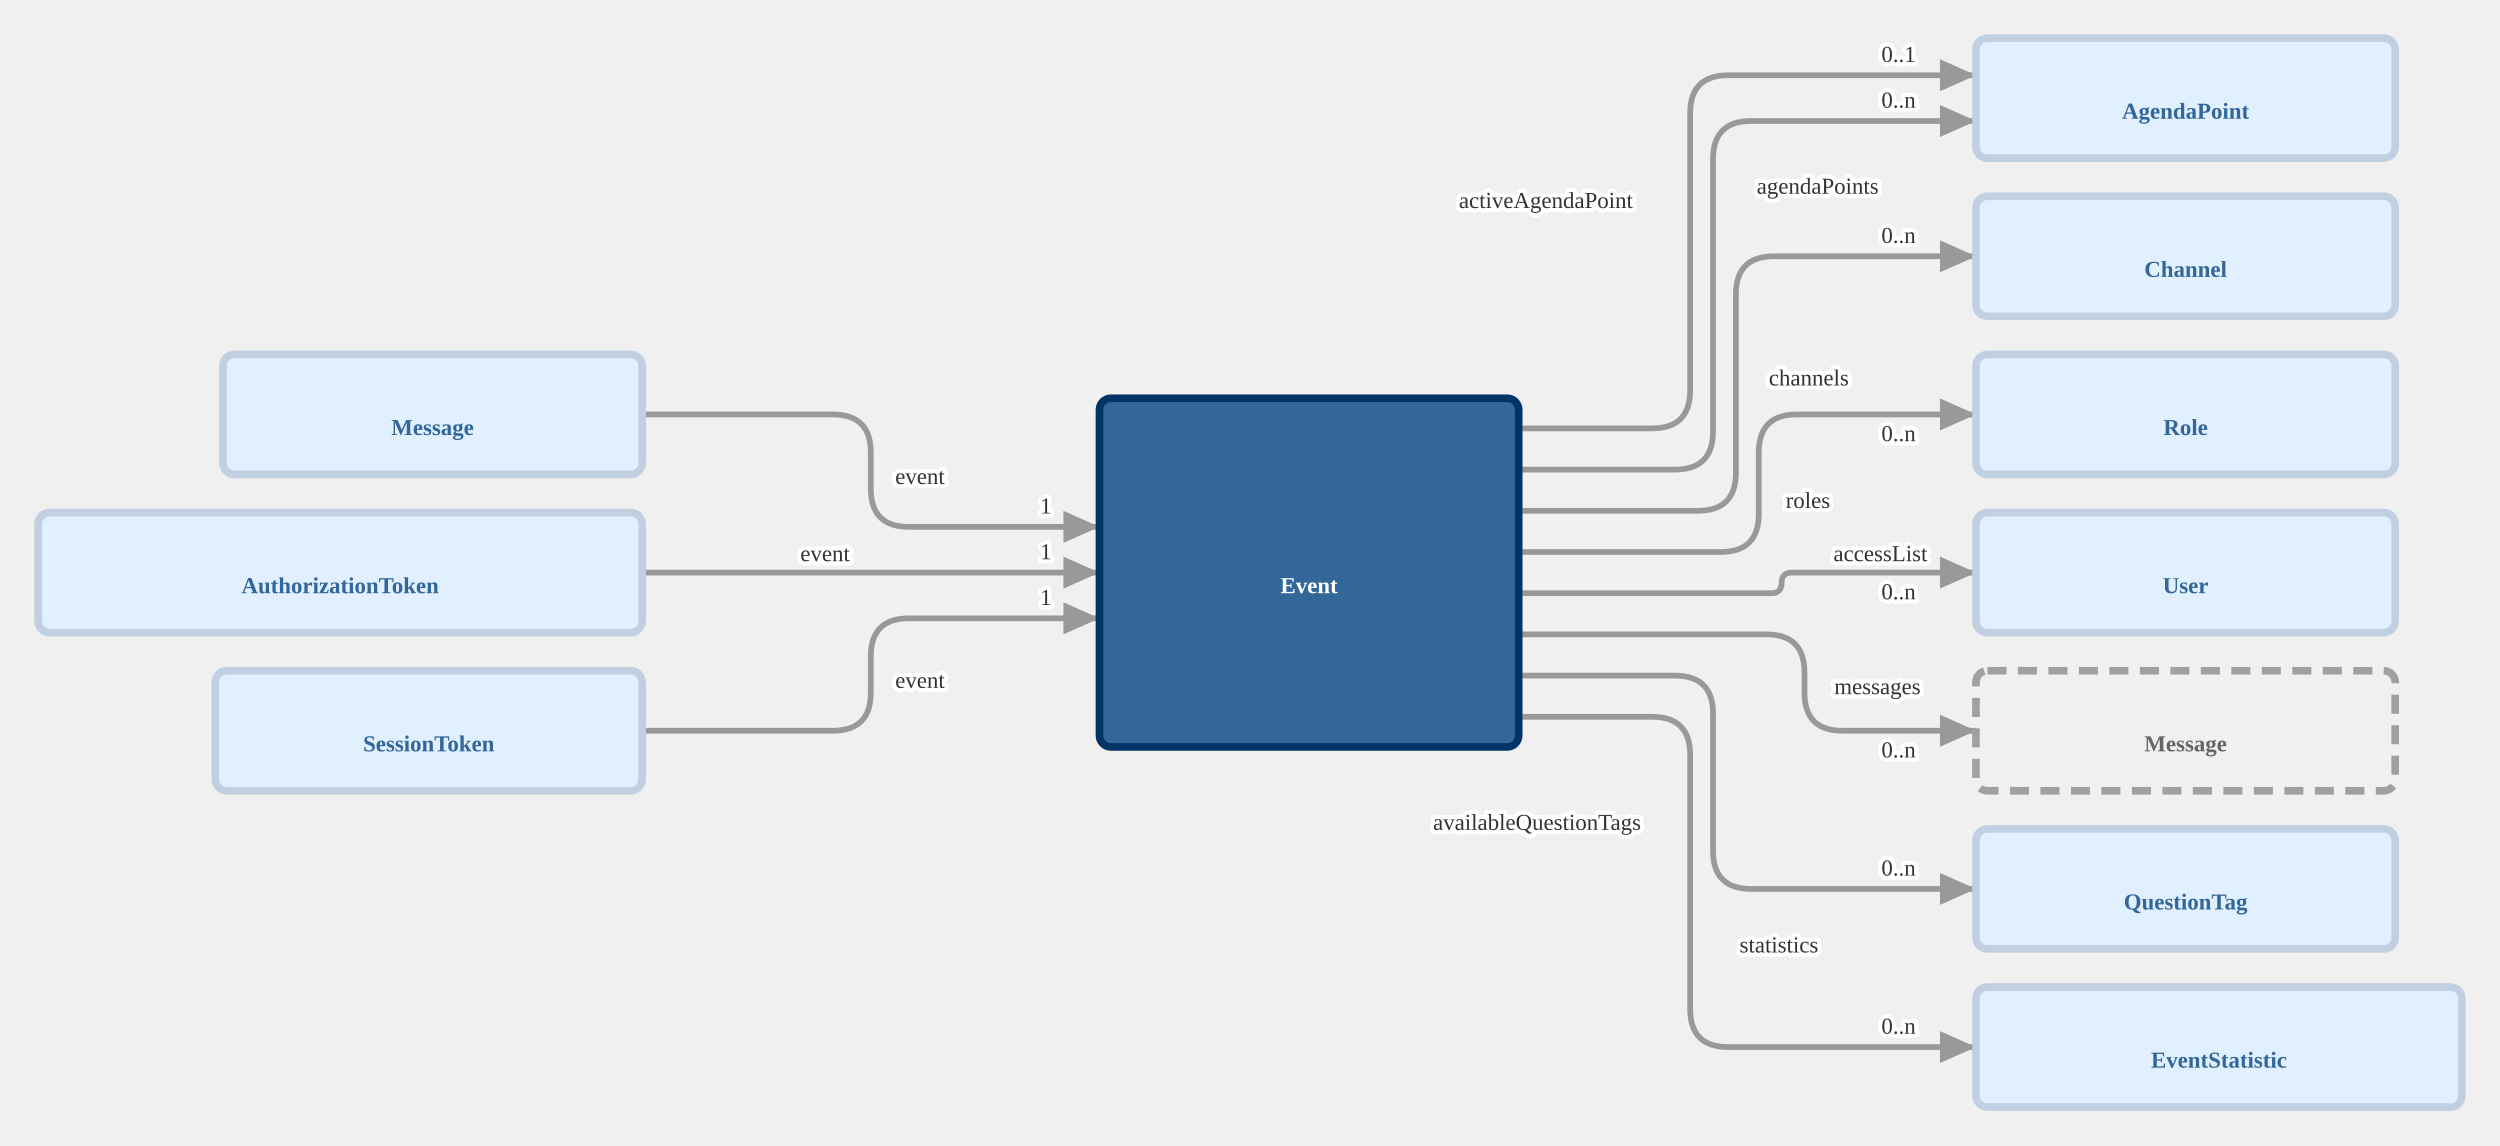
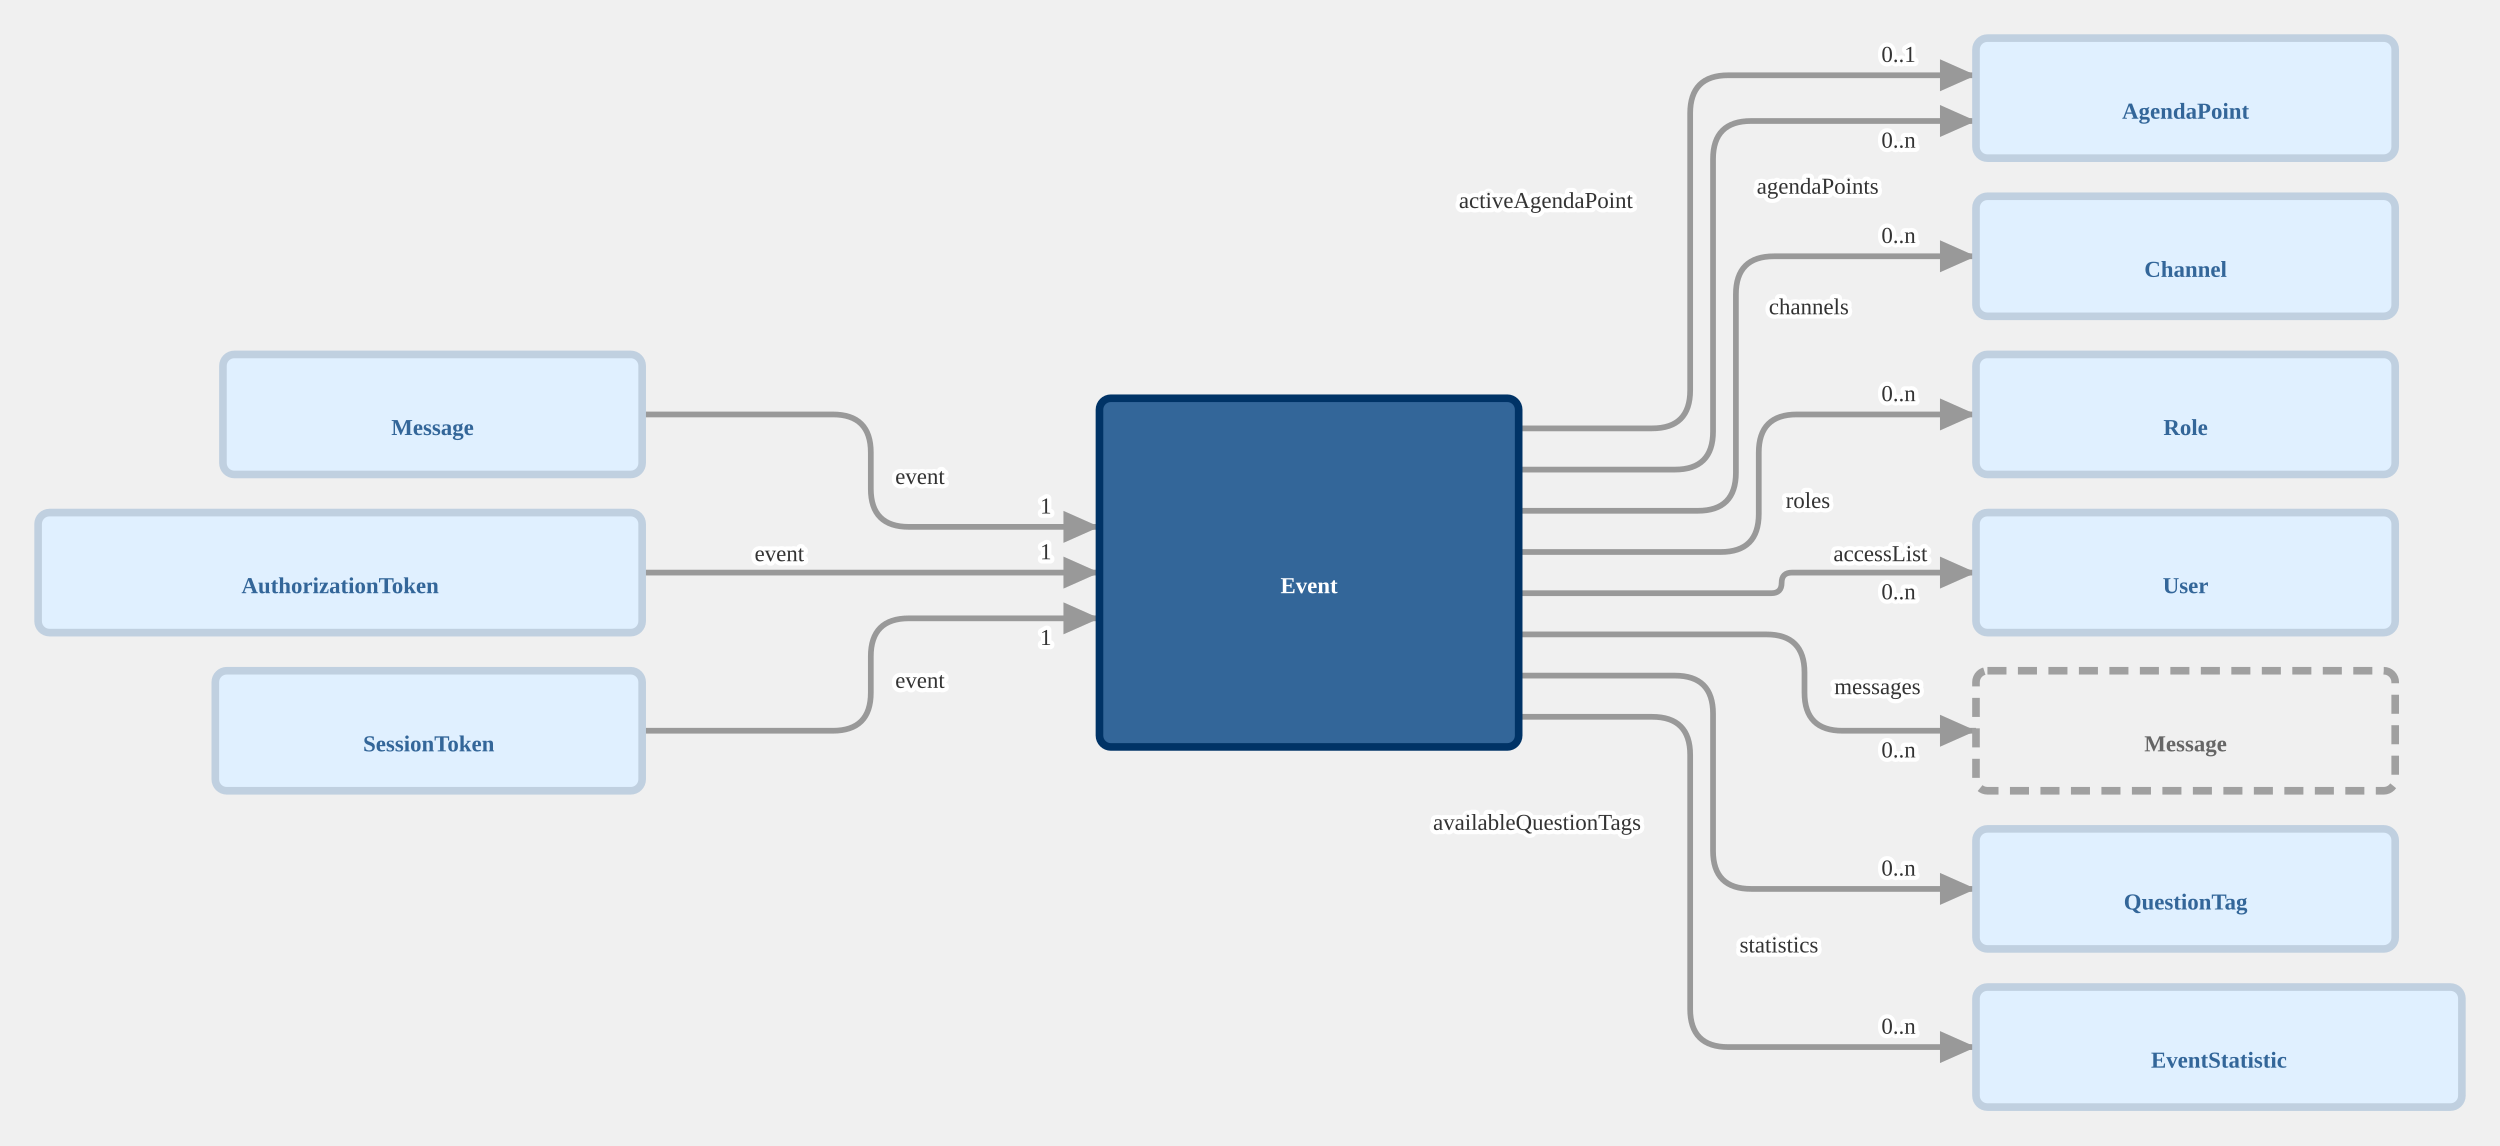
<svg xmlns="http://www.w3.org/2000/svg" xmlns:xlink="http://www.w3.org/1999/xlink" viewBox="20 20 1312 601" width="1312" height="601">
  <defs>
    <style>
.gradia-1b78e744 { fill: none; stroke: #999999; stroke-width: 3 }
.gradia-72a34555 { fill: #999999 }
.gradia-11dad4ff { font-family: var(--gradia-font-family, 'Helvetica'), ui-sans-serif, -apple-system, Helvetica, Arial, sans-serif; font-size: var(--gradia-size-font-edge, 16px); text-anchor: middle; fill: #333333; stroke: var(--gradia-color-edge-halo, #ffffff); stroke-width: 4.5; paint-order: stroke; stroke-linejoin: round }
.gradia-cc24e345 { font-family: var(--gradia-font-family, 'Helvetica'), ui-sans-serif, -apple-system, Helvetica, Arial, sans-serif; font-size: var(--gradia-size-font-arity, 16px); text-anchor: middle; fill: #333333; stroke: var(--gradia-color-edge-halo, #ffffff); stroke-width: 4.5; paint-order: stroke; stroke-linejoin: round }
.gradia-ceed8dfe { fill: #336699; stroke: #003366; stroke-width: 4 }
.gradia-fc3c7305 { font-family: var(--gradia-font-family, 'Helvetica'), ui-sans-serif, -apple-system, Helvetica, Arial, sans-serif; font-size: var(--gradia-size-font-node, 30px); font-weight: 600; text-anchor: middle; fill: #ffffff }
.gradia-a6a22853 { fill: #e0f0ff; stroke: #c0d0e0; stroke-width: 4 }
.gradia-769fb48f { font-family: var(--gradia-font-family, 'Helvetica'), ui-sans-serif, -apple-system, Helvetica, Arial, sans-serif; font-size: var(--gradia-size-font-node, 30px); font-weight: 600; text-anchor: middle; fill: #336699 }
.gradia-305c4be6 { fill: var(--gradia-color-node-ghost-box, #f0f0f0); stroke: var(--gradia-color-node-ghost-border, #a0a0a0); stroke-width: 4 }
.gradia-7fc3d401 { font-family: var(--gradia-font-family, 'Helvetica'), ui-sans-serif, -apple-system, Helvetica, Arial, sans-serif; font-size: var(--gradia-size-font-node, 30px); font-weight: 600; text-anchor: middle; fill: var(--gradia-color-node-ghost-name, #666666) }
</style>
    <marker id="gradia-4e412799ba94-arrow" viewBox="0 0 10 10" refX="9" refY="5" markerWidth="21" markerHeight="21" markerUnits="userSpaceOnUse" orient="auto-start-reverse">
      <path d="M 0 1 L 9 5 L 0 9 z" class="gradia-72a34555" />
    </marker>
  </defs>
  <path d="M 817 288.062 L 911 288.062 Q 931 288.062 931 268.062 L 931 174.5 Q 931 154.5 951 154.5 L 1057 154.5" class="gradia-1b78e744" marker-end="url(#gradia-4e412799ba94-arrow)" />
  <path d="M 817 309.688 L 923 309.688 Q 943 309.688 943 289.688 L 943 257.5 Q 943 237.5 963 237.5 L 1057 237.5" class="gradia-1b78e744" marker-end="url(#gradia-4e412799ba94-arrow)" />
  <path d="M 817 331.312 L 949.594 331.312 Q 955 331.312 955 325.906 L 955 325.906 Q 955 320.5 960.406 320.5 L 1057 320.5" class="gradia-1b78e744" marker-end="url(#gradia-4e412799ba94-arrow)" />
  <path d="M 817 352.938 L 947 352.938 Q 967 352.938 967 372.938 L 967 383.5 Q 967 403.5 987 403.5 L 1057 403.5" class="gradia-1b78e744" marker-end="url(#gradia-4e412799ba94-arrow)" />
  <path d="M 817 396.188 L 887 396.188 Q 907 396.188 907 416.188 L 907 549.5 Q 907 569.5 927 569.5 L 1057 569.5" class="gradia-1b78e744" marker-end="url(#gradia-4e412799ba94-arrow)" />
  <path d="M 817 374.562 L 899 374.562 Q 919 374.562 919 394.562 L 919 466.5 Q 919 486.5 939 486.5 L 1057 486.5" class="gradia-1b78e744" marker-end="url(#gradia-4e412799ba94-arrow)" />
  <path d="M 817 244.812 L 887 244.812 Q 907 244.812 907 224.812 L 907 79.5 Q 907 59.5 927 59.5 L 1057 59.5" class="gradia-1b78e744" marker-end="url(#gradia-4e412799ba94-arrow)" />
  <path d="M 817 266.438 L 899 266.438 Q 919 266.438 919 246.438 L 919 103.5 Q 919 83.5 939 83.5 L 1057 83.5" class="gradia-1b78e744" marker-end="url(#gradia-4e412799ba94-arrow)" />
  <path d="M 357 237.5 L 457 237.5 Q 477 237.5 477 257.5 L 477 276.5 Q 477 296.5 497 296.5 L 597 296.5" class="gradia-1b78e744" marker-end="url(#gradia-4e412799ba94-arrow)" />
  <path d="M 357 320.5 L 597 320.5" class="gradia-1b78e744" marker-end="url(#gradia-4e412799ba94-arrow)" />
  <path d="M 357 403.5 L 457 403.5 Q 477 403.5 477 383.5 L 477 364.5 Q 477 344.5 497 344.5 L 597 344.5" class="gradia-1b78e744" marker-end="url(#gradia-4e412799ba94-arrow)" />
  <a href="#event" xlink:href="#event">
    <rect x="597" y="229" width="220" height="183" rx="6" class="gradia-ceed8dfe" />
    <text x="707" y="331.3" class="gradia-fc3c7305">Event</text>
  </a>
  <a href="#message" xlink:href="#message">
    <rect x="137" y="206" width="220" height="63" rx="6" class="gradia-a6a22853" />
    <text x="247" y="248.3" class="gradia-769fb48f">Message</text>
  </a>
  <a href="#authorizationtoken" xlink:href="#authorizationtoken">
    <rect x="40" y="289" width="317" height="63" rx="6" class="gradia-a6a22853" />
    <text x="198.5" y="331.3" class="gradia-769fb48f">AuthorizationToken</text>
  </a>
  <a href="#sessiontoken" xlink:href="#sessiontoken">
    <rect x="133" y="372" width="224" height="63" rx="6" class="gradia-a6a22853" />
    <text x="245" y="414.3" class="gradia-769fb48f">SessionToken</text>
  </a>
  <a href="#agendapoint" xlink:href="#agendapoint">
    <rect x="1057" y="40" width="220" height="63" rx="6" class="gradia-a6a22853" />
    <text x="1167" y="82.3" class="gradia-769fb48f">AgendaPoint</text>
  </a>
  <a href="#channel" xlink:href="#channel">
    <rect x="1057" y="123" width="220" height="63" rx="6" class="gradia-a6a22853" />
    <text x="1167" y="165.3" class="gradia-769fb48f">Channel</text>
  </a>
  <a href="#role" xlink:href="#role">
    <rect x="1057" y="206" width="220" height="63" rx="6" class="gradia-a6a22853" />
    <text x="1167" y="248.3" class="gradia-769fb48f">Role</text>
  </a>
  <a href="#user" xlink:href="#user">
    <rect x="1057" y="289" width="220" height="63" rx="6" class="gradia-a6a22853" />
    <text x="1167" y="331.3" class="gradia-769fb48f">User</text>
  </a>
  <a href="#message" xlink:href="#message">
    <rect x="1057" y="372" width="220" height="63" rx="6" class="gradia-305c4be6" stroke-dasharray="10 6" />
    <text x="1167" y="414.3" class="gradia-7fc3d401">Message</text>
  </a>
  <a href="#questiontag" xlink:href="#questiontag">
    <rect x="1057" y="455" width="220" height="63" rx="6" class="gradia-a6a22853" />
    <text x="1167" y="497.3" class="gradia-769fb48f">QuestionTag</text>
  </a>
  <a href="#eventstatistic" xlink:href="#eventstatistic">
    <rect x="1057" y="538" width="255" height="63" rx="6" class="gradia-a6a22853" />
    <text x="1184.5" y="580.3" class="gradia-769fb48f">EventStatistic</text>
  </a>
-   <text x="969.28" y="222.281" class="gradia-11dad4ff">channels</text>
+   <text x="969.28" y="184.925" class="gradia-11dad4ff">channels</text>
  <text x="1016.36" y="147.5" class="gradia-cc24e345">0..n</text>
  <text x="968.8" y="286.594" class="gradia-11dad4ff">roles</text>
-   <text x="1016.36" y="251.5" class="gradia-cc24e345">0..n</text>
+   <text x="1016.36" y="230.5" class="gradia-cc24e345">0..n</text>
  <text x="1006.837" y="314.5" class="gradia-11dad4ff">accessList</text>
  <text x="1016.36" y="334.5" class="gradia-cc24e345">0..n</text>
  <text x="1005.28" y="384.275" class="gradia-11dad4ff">messages</text>
  <text x="1016.36" y="417.5" class="gradia-cc24e345">0..n</text>
  <text x="953.6" y="519.844" class="gradia-11dad4ff">statistics</text>
  <text x="1016.36" y="562.5" class="gradia-cc24e345">0..n</text>
  <text x="826.64" y="455.531" class="gradia-11dad4ff">availableQuestionTags</text>
  <text x="1016.36" y="479.5" class="gradia-cc24e345">0..n</text>
  <text x="831.28" y="129.156" class="gradia-11dad4ff">activeAgendaPoint</text>
  <text x="1016.36" y="52.5" class="gradia-cc24e345">0..1</text>
  <text x="973.92" y="121.675" class="gradia-11dad4ff">agendaPoints</text>
-   <text x="1016.36" y="76.5" class="gradia-cc24e345">0..n</text>
+   <text x="1016.36" y="97.5" class="gradia-cc24e345">0..n</text>
  <text x="502.8" y="274" class="gradia-11dad4ff">event</text>
  <text x="568.84" y="289.5" class="gradia-cc24e345">1</text>
-   <text x="453" y="314.5" class="gradia-11dad4ff">event</text>
+   <text x="429" y="314.5" class="gradia-11dad4ff">event</text>
  <text x="568.84" y="313.5" class="gradia-cc24e345">1</text>
  <text x="502.8" y="381" class="gradia-11dad4ff">event</text>
-   <text x="568.84" y="337.5" class="gradia-cc24e345">1</text>
+   <text x="568.84" y="358.5" class="gradia-cc24e345">1</text>
</svg>
